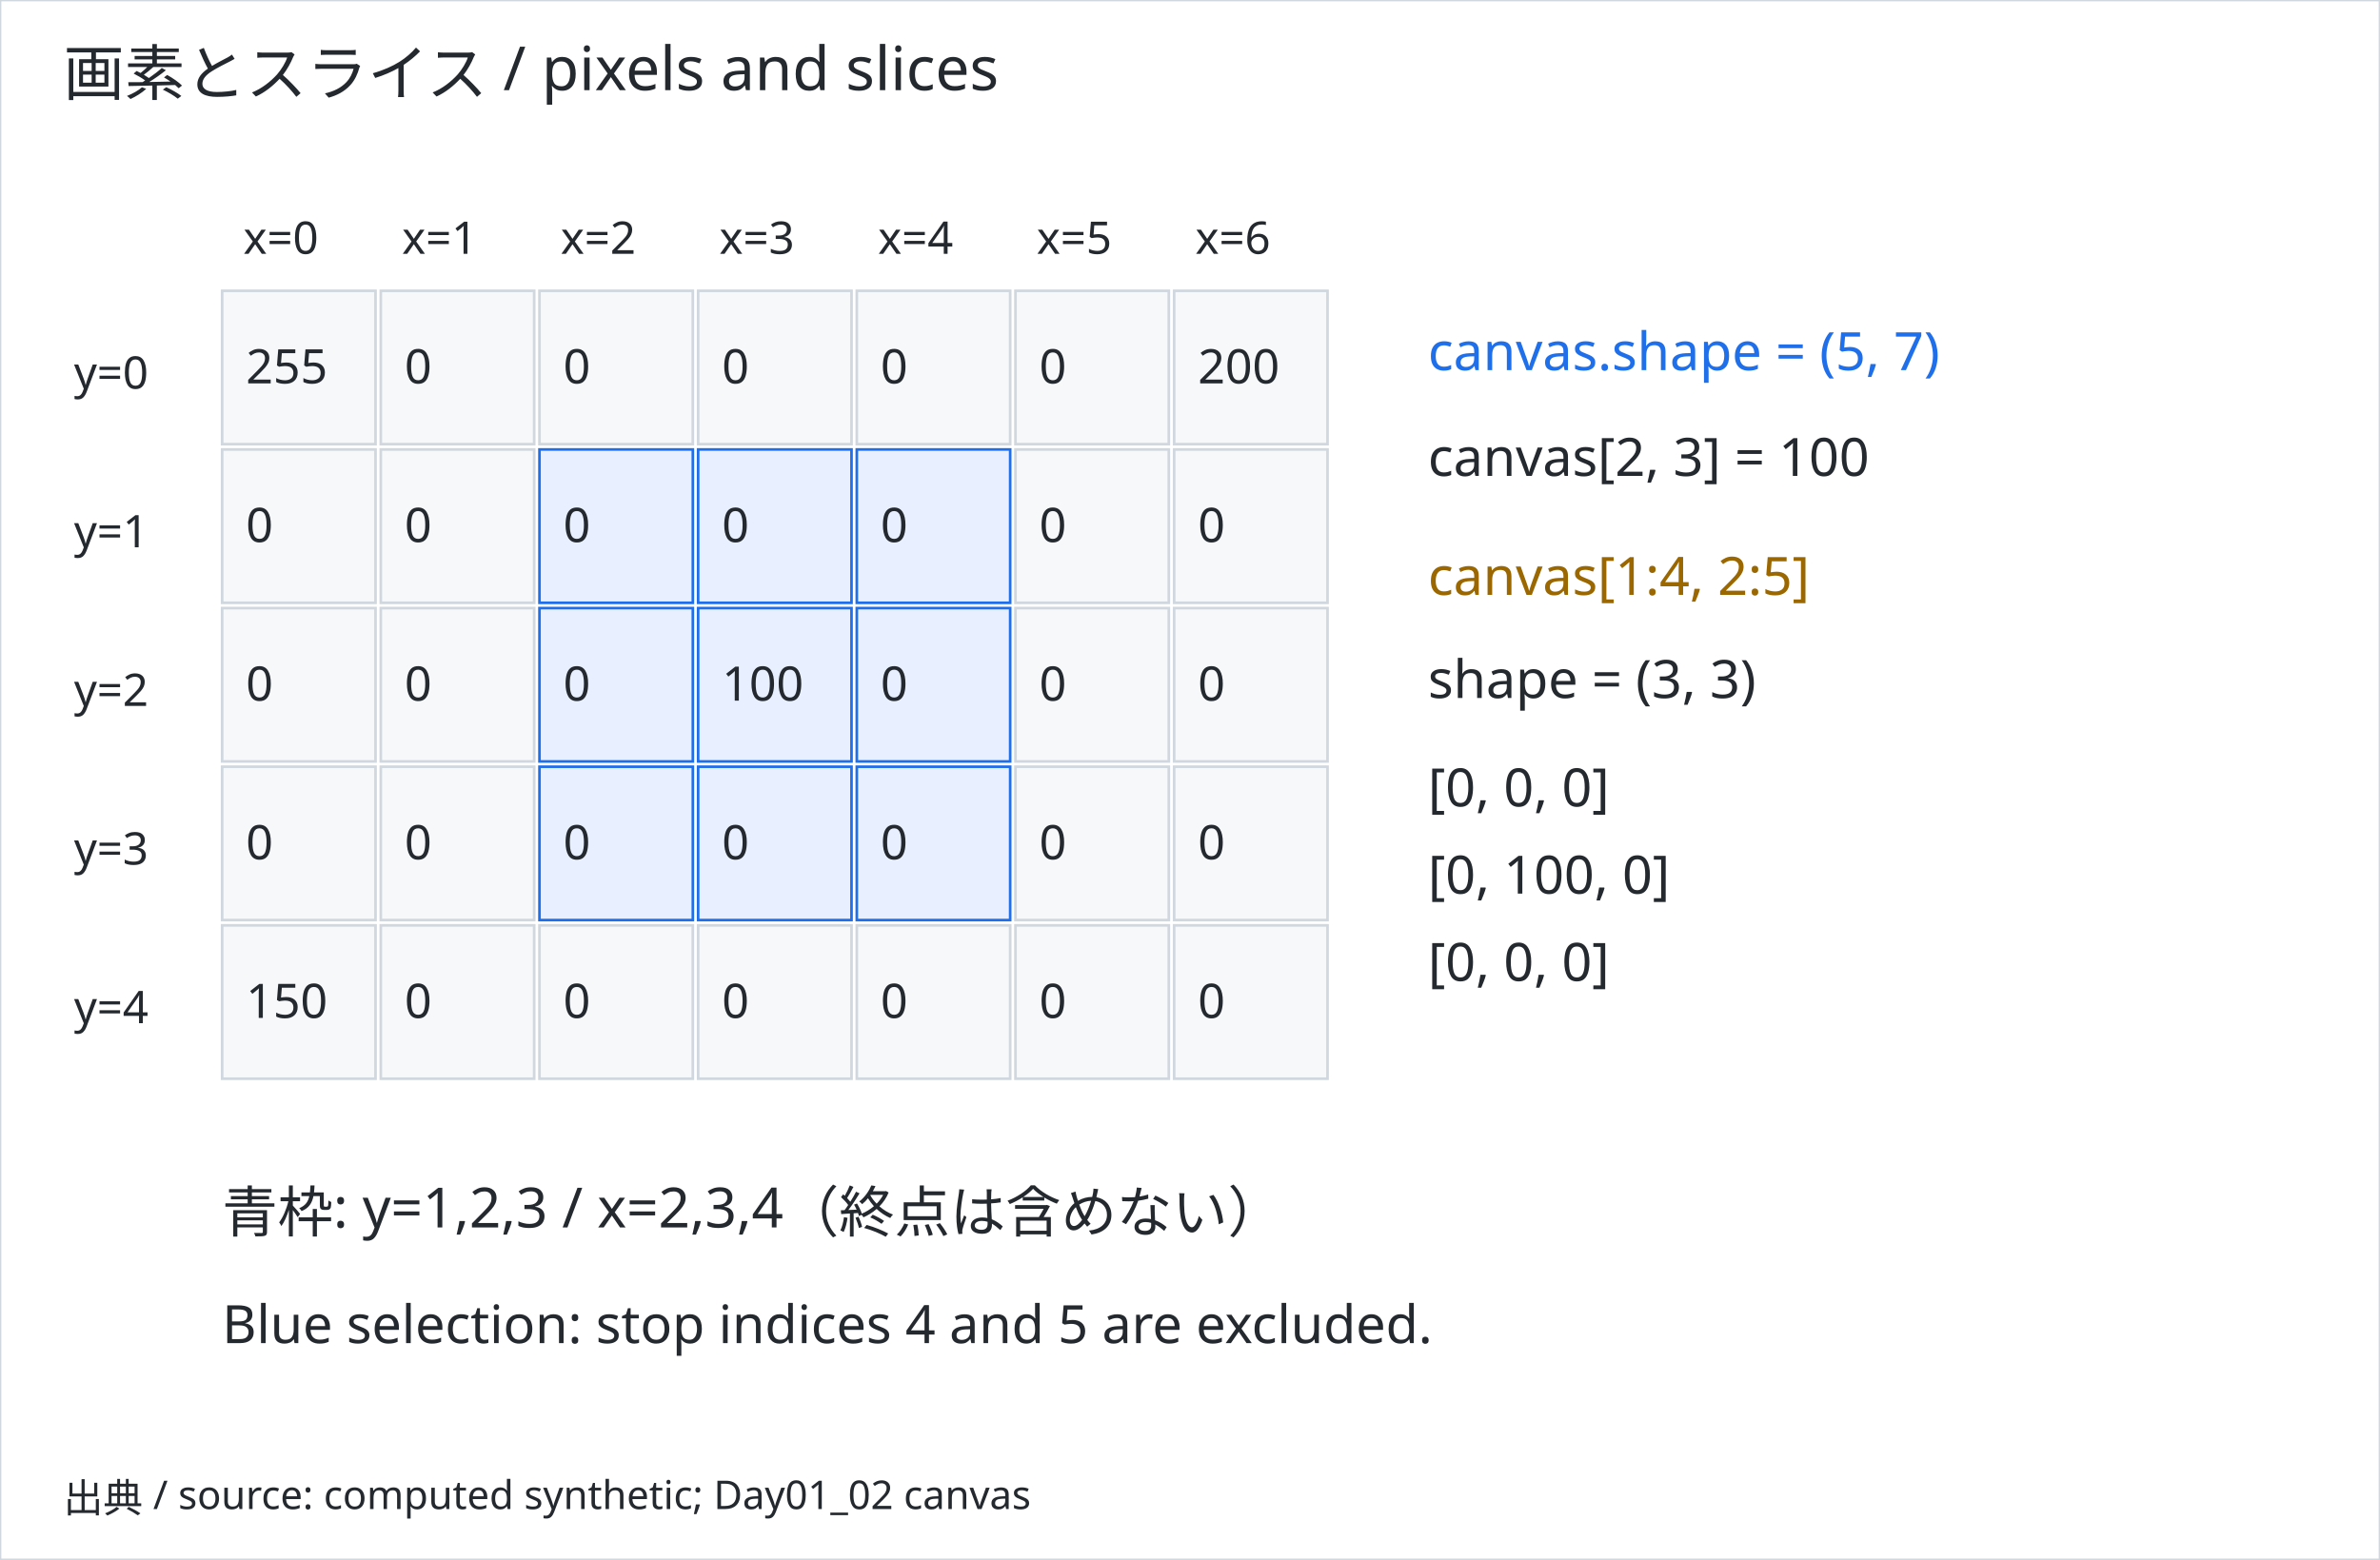
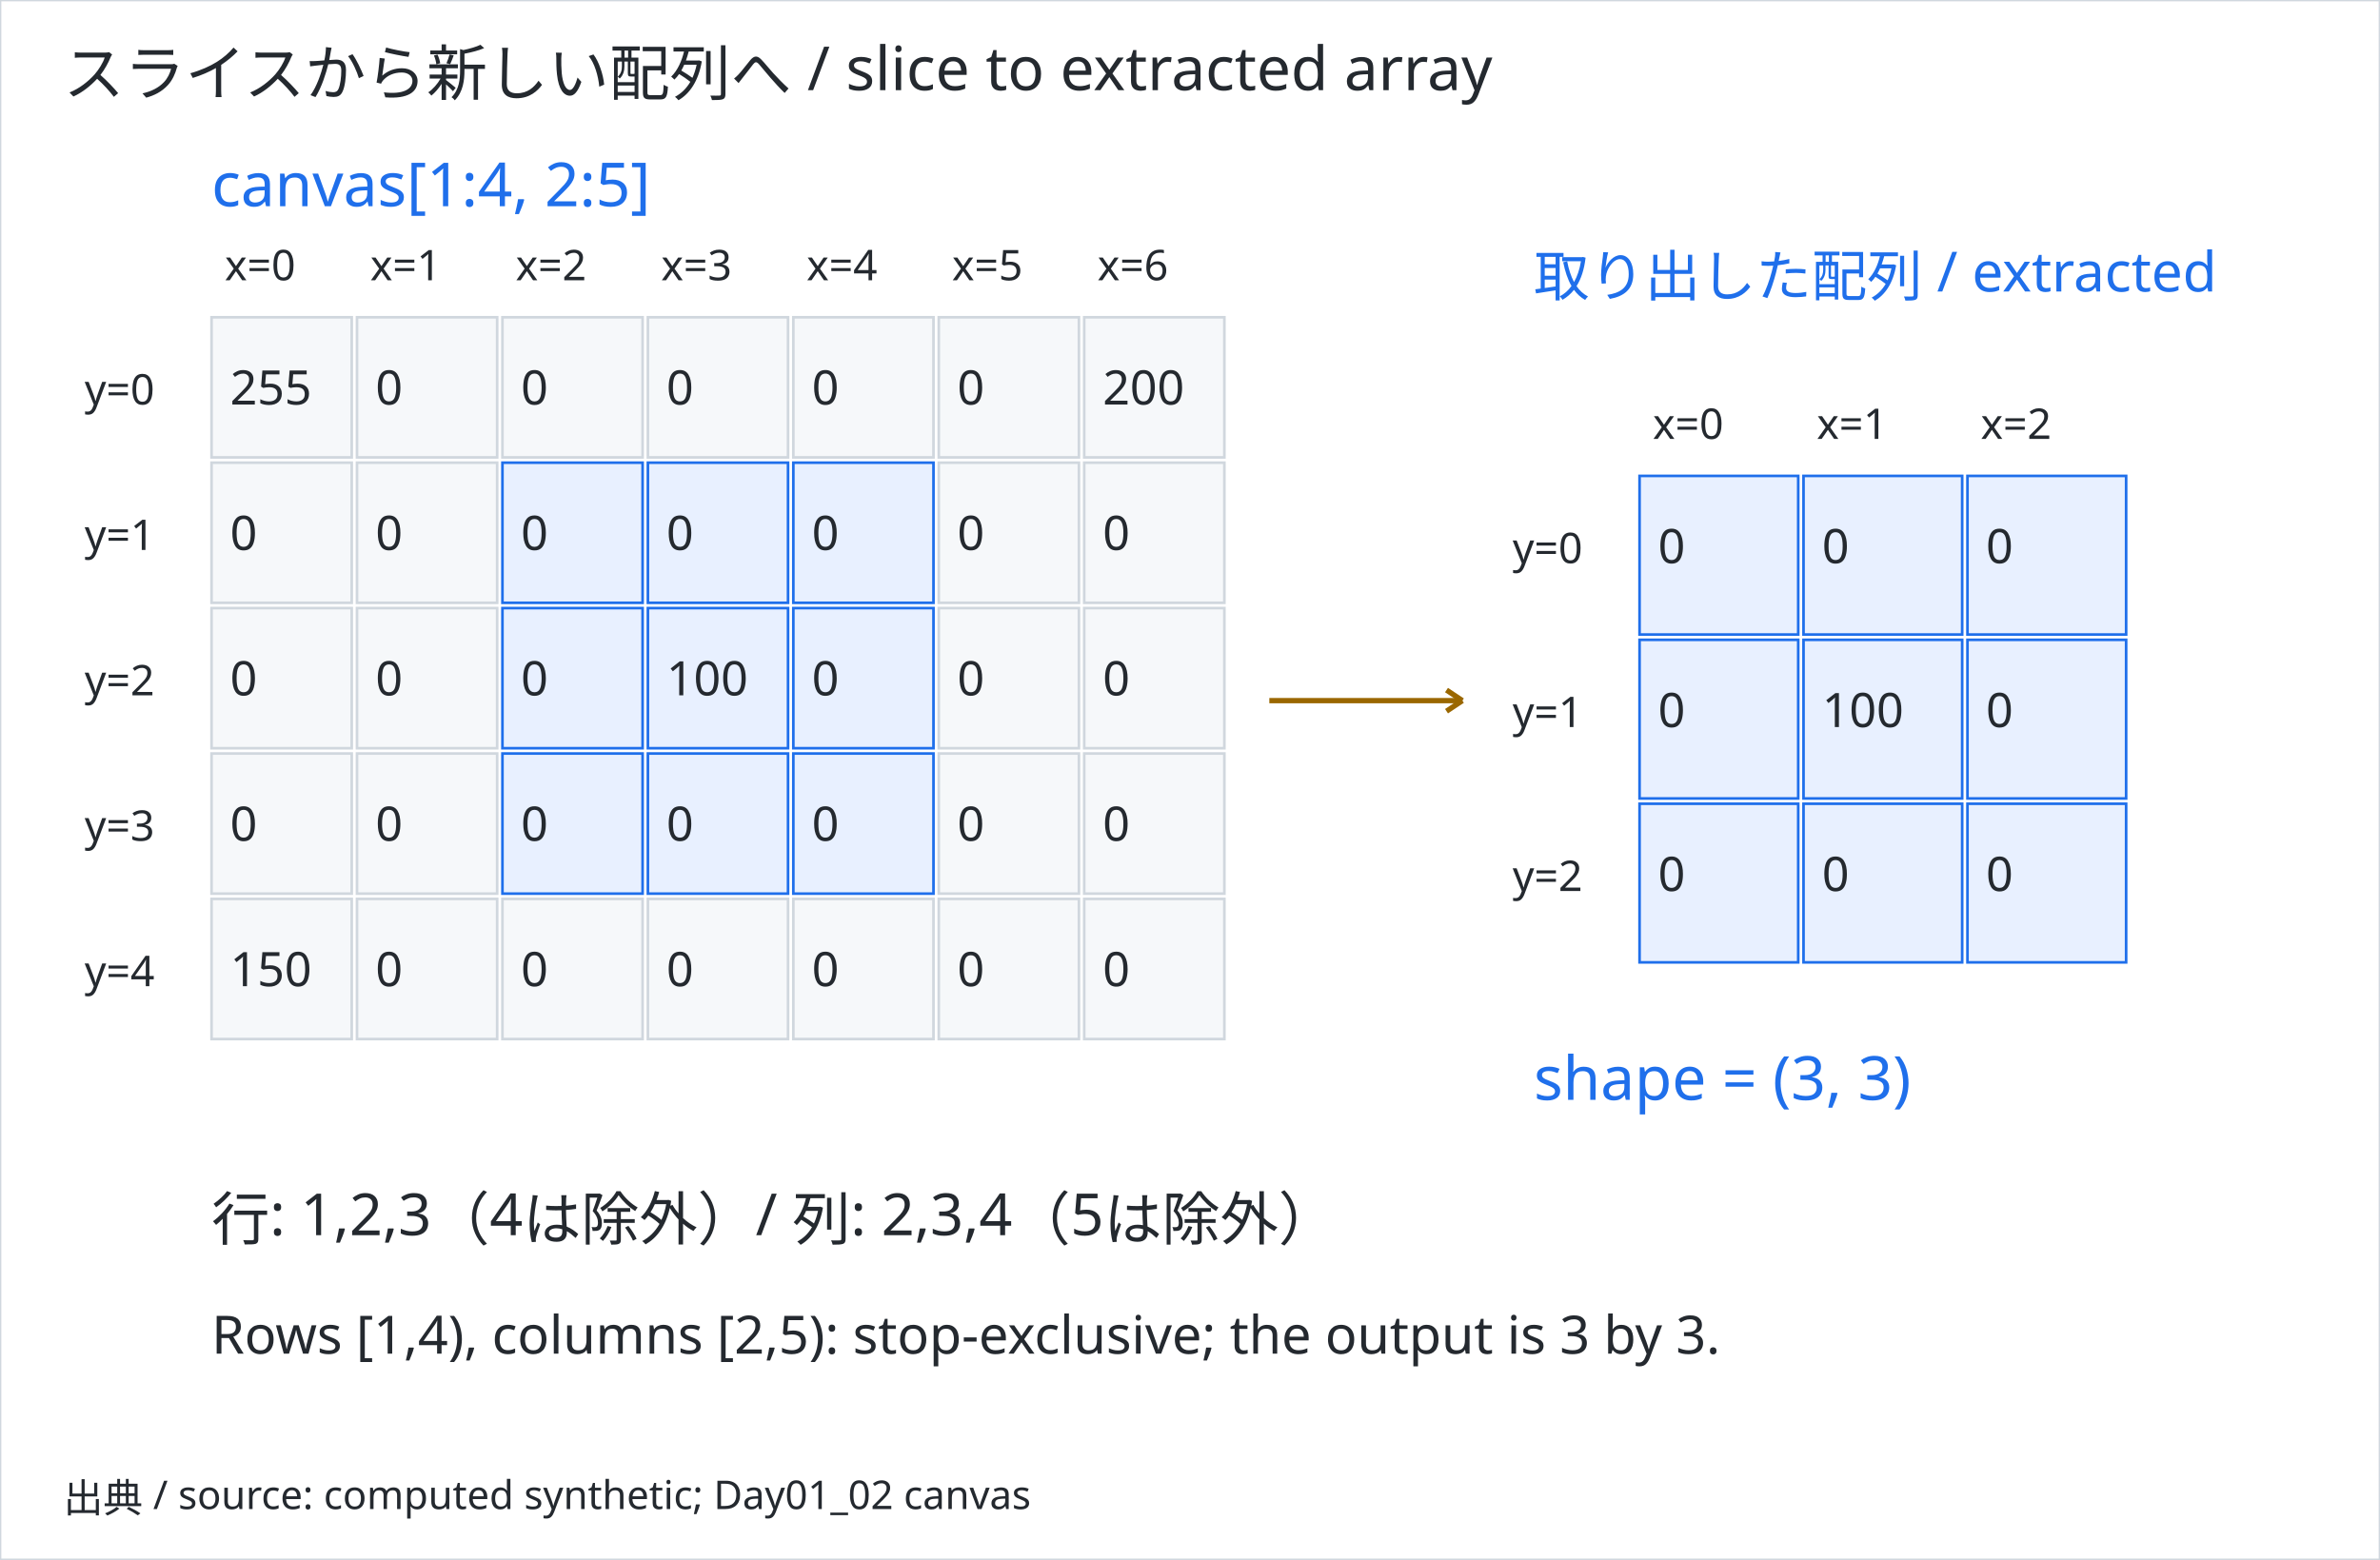
<svg xmlns="http://www.w3.org/2000/svg" viewBox="0 0 900 590" width="900" height="590" role="img">
  <rect x="0" y="0" width="900" height="590" fill="white" stroke="#d0d7de" />
-   <text x="24" y="36" font-size="23" font-family="Yu Gothic, Meiryo, Noto Sans JP, sans-serif" fill="#24292f" data-text-width="359.00">画素とスライス / pixels and slices</text>
+   <text x="24" y="36" font-size="23" font-family="Yu Gothic, Meiryo, Noto Sans JP, sans-serif" fill="#24292f" data-text-width="543.50">スライスから新しい配列へ / slice to extracted array</text>
  <text x="24" y="572" font-size="15" font-family="Yu Gothic, Meiryo, Noto Sans JP, sans-serif" fill="#24292f" data-text-width="367.50">出典 / source: computed synthetic; Day01_02 canvas</text>
-   <text x="28" y="147" font-size="17" font-family="Yu Gothic, Meiryo, Noto Sans JP, sans-serif" fill="#24292f" data-text-width="30.50">y=0</text>
-   <rect x="84" y="110" width="58" height="58" fill="#f6f8fa" stroke="#d0d7de" />
-   <text x="93" y="145" font-size="18" font-family="Yu Gothic, Meiryo, Noto Sans JP, sans-serif" fill="#24292f" data-text-width="30.00">255</text>
-   <text x="92" y="96" font-size="17" font-family="Yu Gothic, Meiryo, Noto Sans JP, sans-serif" fill="#24292f" data-text-width="30.50">x=0</text>
-   <rect x="144" y="110" width="58" height="58" fill="#f6f8fa" stroke="#d0d7de" />
-   <text x="153" y="145" font-size="18" font-family="Yu Gothic, Meiryo, Noto Sans JP, sans-serif" fill="#24292f" data-text-width="10.00">0</text>
-   <text x="152" y="96" font-size="17" font-family="Yu Gothic, Meiryo, Noto Sans JP, sans-serif" fill="#24292f" data-text-width="30.50">x=1</text>
-   <rect x="204" y="110" width="58" height="58" fill="#f6f8fa" stroke="#d0d7de" />
-   <text x="213" y="145" font-size="18" font-family="Yu Gothic, Meiryo, Noto Sans JP, sans-serif" fill="#24292f" data-text-width="10.00">0</text>
-   <text x="212" y="96" font-size="17" font-family="Yu Gothic, Meiryo, Noto Sans JP, sans-serif" fill="#24292f" data-text-width="30.50">x=2</text>
-   <rect x="264" y="110" width="58" height="58" fill="#f6f8fa" stroke="#d0d7de" />
-   <text x="273" y="145" font-size="18" font-family="Yu Gothic, Meiryo, Noto Sans JP, sans-serif" fill="#24292f" data-text-width="10.00">0</text>
-   <text x="272" y="96" font-size="17" font-family="Yu Gothic, Meiryo, Noto Sans JP, sans-serif" fill="#24292f" data-text-width="30.50">x=3</text>
-   <rect x="324" y="110" width="58" height="58" fill="#f6f8fa" stroke="#d0d7de" />
-   <text x="333" y="145" font-size="18" font-family="Yu Gothic, Meiryo, Noto Sans JP, sans-serif" fill="#24292f" data-text-width="10.00">0</text>
-   <text x="332" y="96" font-size="17" font-family="Yu Gothic, Meiryo, Noto Sans JP, sans-serif" fill="#24292f" data-text-width="30.50">x=4</text>
-   <rect x="384" y="110" width="58" height="58" fill="#f6f8fa" stroke="#d0d7de" />
-   <text x="393" y="145" font-size="18" font-family="Yu Gothic, Meiryo, Noto Sans JP, sans-serif" fill="#24292f" data-text-width="10.00">0</text>
-   <text x="392" y="96" font-size="17" font-family="Yu Gothic, Meiryo, Noto Sans JP, sans-serif" fill="#24292f" data-text-width="30.50">x=5</text>
-   <rect x="444" y="110" width="58" height="58" fill="#f6f8fa" stroke="#d0d7de" />
-   <text x="453" y="145" font-size="18" font-family="Yu Gothic, Meiryo, Noto Sans JP, sans-serif" fill="#24292f" data-text-width="30.00">200</text>
-   <text x="452" y="96" font-size="17" font-family="Yu Gothic, Meiryo, Noto Sans JP, sans-serif" fill="#24292f" data-text-width="30.50">x=6</text>
-   <text x="28" y="207" font-size="17" font-family="Yu Gothic, Meiryo, Noto Sans JP, sans-serif" fill="#24292f" data-text-width="30.50">y=1</text>
-   <rect x="84" y="170" width="58" height="58" fill="#f6f8fa" stroke="#d0d7de" />
-   <text x="93" y="205" font-size="18" font-family="Yu Gothic, Meiryo, Noto Sans JP, sans-serif" fill="#24292f" data-text-width="10.00">0</text>
-   <rect x="144" y="170" width="58" height="58" fill="#f6f8fa" stroke="#d0d7de" />
-   <text x="153" y="205" font-size="18" font-family="Yu Gothic, Meiryo, Noto Sans JP, sans-serif" fill="#24292f" data-text-width="10.00">0</text>
-   <rect x="204" y="170" width="58" height="58" fill="#e8f0ff" stroke="#1f6feb" />
-   <text x="213" y="205" font-size="18" font-family="Yu Gothic, Meiryo, Noto Sans JP, sans-serif" fill="#24292f" data-text-width="10.00">0</text>
-   <rect x="264" y="170" width="58" height="58" fill="#e8f0ff" stroke="#1f6feb" />
-   <text x="273" y="205" font-size="18" font-family="Yu Gothic, Meiryo, Noto Sans JP, sans-serif" fill="#24292f" data-text-width="10.00">0</text>
-   <rect x="324" y="170" width="58" height="58" fill="#e8f0ff" stroke="#1f6feb" />
-   <text x="333" y="205" font-size="18" font-family="Yu Gothic, Meiryo, Noto Sans JP, sans-serif" fill="#24292f" data-text-width="10.00">0</text>
-   <rect x="384" y="170" width="58" height="58" fill="#f6f8fa" stroke="#d0d7de" />
-   <text x="393" y="205" font-size="18" font-family="Yu Gothic, Meiryo, Noto Sans JP, sans-serif" fill="#24292f" data-text-width="10.00">0</text>
-   <rect x="444" y="170" width="58" height="58" fill="#f6f8fa" stroke="#d0d7de" />
-   <text x="453" y="205" font-size="18" font-family="Yu Gothic, Meiryo, Noto Sans JP, sans-serif" fill="#24292f" data-text-width="10.00">0</text>
-   <text x="28" y="267" font-size="17" font-family="Yu Gothic, Meiryo, Noto Sans JP, sans-serif" fill="#24292f" data-text-width="30.50">y=2</text>
-   <rect x="84" y="230" width="58" height="58" fill="#f6f8fa" stroke="#d0d7de" />
-   <text x="93" y="265" font-size="18" font-family="Yu Gothic, Meiryo, Noto Sans JP, sans-serif" fill="#24292f" data-text-width="10.00">0</text>
-   <rect x="144" y="230" width="58" height="58" fill="#f6f8fa" stroke="#d0d7de" />
-   <text x="153" y="265" font-size="18" font-family="Yu Gothic, Meiryo, Noto Sans JP, sans-serif" fill="#24292f" data-text-width="10.00">0</text>
-   <rect x="204" y="230" width="58" height="58" fill="#e8f0ff" stroke="#1f6feb" />
-   <text x="213" y="265" font-size="18" font-family="Yu Gothic, Meiryo, Noto Sans JP, sans-serif" fill="#24292f" data-text-width="10.00">0</text>
-   <rect x="264" y="230" width="58" height="58" fill="#e8f0ff" stroke="#1f6feb" />
-   <text x="273" y="265" font-size="18" font-family="Yu Gothic, Meiryo, Noto Sans JP, sans-serif" fill="#24292f" data-text-width="30.00">100</text>
-   <rect x="324" y="230" width="58" height="58" fill="#e8f0ff" stroke="#1f6feb" />
-   <text x="333" y="265" font-size="18" font-family="Yu Gothic, Meiryo, Noto Sans JP, sans-serif" fill="#24292f" data-text-width="10.00">0</text>
-   <rect x="384" y="230" width="58" height="58" fill="#f6f8fa" stroke="#d0d7de" />
-   <text x="393" y="265" font-size="18" font-family="Yu Gothic, Meiryo, Noto Sans JP, sans-serif" fill="#24292f" data-text-width="10.00">0</text>
-   <rect x="444" y="230" width="58" height="58" fill="#f6f8fa" stroke="#d0d7de" />
-   <text x="453" y="265" font-size="18" font-family="Yu Gothic, Meiryo, Noto Sans JP, sans-serif" fill="#24292f" data-text-width="10.00">0</text>
-   <text x="28" y="327" font-size="17" font-family="Yu Gothic, Meiryo, Noto Sans JP, sans-serif" fill="#24292f" data-text-width="30.50">y=3</text>
-   <rect x="84" y="290" width="58" height="58" fill="#f6f8fa" stroke="#d0d7de" />
-   <text x="93" y="325" font-size="18" font-family="Yu Gothic, Meiryo, Noto Sans JP, sans-serif" fill="#24292f" data-text-width="10.00">0</text>
-   <rect x="144" y="290" width="58" height="58" fill="#f6f8fa" stroke="#d0d7de" />
-   <text x="153" y="325" font-size="18" font-family="Yu Gothic, Meiryo, Noto Sans JP, sans-serif" fill="#24292f" data-text-width="10.00">0</text>
-   <rect x="204" y="290" width="58" height="58" fill="#e8f0ff" stroke="#1f6feb" />
-   <text x="213" y="325" font-size="18" font-family="Yu Gothic, Meiryo, Noto Sans JP, sans-serif" fill="#24292f" data-text-width="10.00">0</text>
-   <rect x="264" y="290" width="58" height="58" fill="#e8f0ff" stroke="#1f6feb" />
-   <text x="273" y="325" font-size="18" font-family="Yu Gothic, Meiryo, Noto Sans JP, sans-serif" fill="#24292f" data-text-width="10.00">0</text>
-   <rect x="324" y="290" width="58" height="58" fill="#e8f0ff" stroke="#1f6feb" />
-   <text x="333" y="325" font-size="18" font-family="Yu Gothic, Meiryo, Noto Sans JP, sans-serif" fill="#24292f" data-text-width="10.00">0</text>
-   <rect x="384" y="290" width="58" height="58" fill="#f6f8fa" stroke="#d0d7de" />
-   <text x="393" y="325" font-size="18" font-family="Yu Gothic, Meiryo, Noto Sans JP, sans-serif" fill="#24292f" data-text-width="10.00">0</text>
-   <rect x="444" y="290" width="58" height="58" fill="#f6f8fa" stroke="#d0d7de" />
-   <text x="453" y="325" font-size="18" font-family="Yu Gothic, Meiryo, Noto Sans JP, sans-serif" fill="#24292f" data-text-width="10.00">0</text>
-   <text x="28" y="387" font-size="17" font-family="Yu Gothic, Meiryo, Noto Sans JP, sans-serif" fill="#24292f" data-text-width="30.50">y=4</text>
-   <rect x="84" y="350" width="58" height="58" fill="#f6f8fa" stroke="#d0d7de" />
-   <text x="93" y="385" font-size="18" font-family="Yu Gothic, Meiryo, Noto Sans JP, sans-serif" fill="#24292f" data-text-width="30.00">150</text>
-   <rect x="144" y="350" width="58" height="58" fill="#f6f8fa" stroke="#d0d7de" />
-   <text x="153" y="385" font-size="18" font-family="Yu Gothic, Meiryo, Noto Sans JP, sans-serif" fill="#24292f" data-text-width="10.00">0</text>
-   <rect x="204" y="350" width="58" height="58" fill="#f6f8fa" stroke="#d0d7de" />
-   <text x="213" y="385" font-size="18" font-family="Yu Gothic, Meiryo, Noto Sans JP, sans-serif" fill="#24292f" data-text-width="10.00">0</text>
-   <rect x="264" y="350" width="58" height="58" fill="#f6f8fa" stroke="#d0d7de" />
-   <text x="273" y="385" font-size="18" font-family="Yu Gothic, Meiryo, Noto Sans JP, sans-serif" fill="#24292f" data-text-width="10.00">0</text>
-   <rect x="324" y="350" width="58" height="58" fill="#f6f8fa" stroke="#d0d7de" />
-   <text x="333" y="385" font-size="18" font-family="Yu Gothic, Meiryo, Noto Sans JP, sans-serif" fill="#24292f" data-text-width="10.00">0</text>
-   <rect x="384" y="350" width="58" height="58" fill="#f6f8fa" stroke="#d0d7de" />
-   <text x="393" y="385" font-size="18" font-family="Yu Gothic, Meiryo, Noto Sans JP, sans-serif" fill="#24292f" data-text-width="10.00">0</text>
-   <rect x="444" y="350" width="58" height="58" fill="#f6f8fa" stroke="#d0d7de" />
-   <text x="453" y="385" font-size="18" font-family="Yu Gothic, Meiryo, Noto Sans JP, sans-serif" fill="#24292f" data-text-width="10.00">0</text>
-   <text x="540" y="140" font-size="20" font-family="Yu Gothic, Meiryo, Noto Sans JP, sans-serif" fill="#1f6feb" data-text-width="197.00">canvas.shape = (5, 7)</text>
-   <text x="540" y="180" font-size="20" font-family="Yu Gothic, Meiryo, Noto Sans JP, sans-serif" fill="#24292f" data-text-width="170.00">canvas[2, 3] = 100</text>
-   <text x="540" y="225" font-size="20" font-family="Yu Gothic, Meiryo, Noto Sans JP, sans-serif" fill="#9a6700" data-text-width="144.50">canvas[1:4, 2:5]</text>
-   <text x="540" y="264" font-size="20" font-family="Yu Gothic, Meiryo, Noto Sans JP, sans-serif" fill="#24292f" data-text-width="128.00">shape = (3, 3)</text>
-   <text x="540" y="305" font-size="20" font-family="Yu Gothic, Meiryo, Noto Sans JP, sans-serif" fill="#24292f" data-text-width="69.00">[0, 0, 0]</text>
-   <text x="540" y="338" font-size="20" font-family="Yu Gothic, Meiryo, Noto Sans JP, sans-serif" fill="#24292f" data-text-width="91.00">[0, 100, 0]</text>
-   <text x="540" y="371" font-size="20" font-family="Yu Gothic, Meiryo, Noto Sans JP, sans-serif" fill="#24292f" data-text-width="69.00">[0, 0, 0]</text>
-   <text x="84" y="466" font-size="21" font-family="Yu Gothic, Meiryo, Noto Sans JP, sans-serif" fill="#24292f" data-text-width="407.00">青枠: y=1,2,3 / x=2,3,4（終点は含めない）</text>
-   <text x="84" y="508" font-size="20" font-family="Yu Gothic, Meiryo, Noto Sans JP, sans-serif" fill="#24292f" data-text-width="449.00">Blue selection: stop indices 4 and 5 are excluded.</text>
+   <text x="80" y="78" font-size="23" font-family="Yu Gothic, Meiryo, Noto Sans JP, sans-serif" fill="#1f6feb" data-text-width="169.50">canvas[1:4, 2:5]</text>
+   <text x="32" y="153" font-size="16" font-family="Yu Gothic, Meiryo, Noto Sans JP, sans-serif" fill="#24292f" data-text-width="28.50">y=0</text>
+   <rect x="80" y="120" width="53" height="53" fill="#f6f8fa" stroke="#d0d7de" />
+   <text x="87" y="153" font-size="18" font-family="Yu Gothic, Meiryo, Noto Sans JP, sans-serif" fill="#24292f" data-text-width="30.00">255</text>
+   <text x="85" y="106" font-size="16" font-family="Yu Gothic, Meiryo, Noto Sans JP, sans-serif" fill="#24292f" data-text-width="28.50">x=0</text>
+   <rect x="135" y="120" width="53" height="53" fill="#f6f8fa" stroke="#d0d7de" />
+   <text x="142" y="153" font-size="18" font-family="Yu Gothic, Meiryo, Noto Sans JP, sans-serif" fill="#24292f" data-text-width="10.00">0</text>
+   <text x="140" y="106" font-size="16" font-family="Yu Gothic, Meiryo, Noto Sans JP, sans-serif" fill="#24292f" data-text-width="28.50">x=1</text>
+   <rect x="190" y="120" width="53" height="53" fill="#f6f8fa" stroke="#d0d7de" />
+   <text x="197" y="153" font-size="18" font-family="Yu Gothic, Meiryo, Noto Sans JP, sans-serif" fill="#24292f" data-text-width="10.00">0</text>
+   <text x="195" y="106" font-size="16" font-family="Yu Gothic, Meiryo, Noto Sans JP, sans-serif" fill="#24292f" data-text-width="28.50">x=2</text>
+   <rect x="245" y="120" width="53" height="53" fill="#f6f8fa" stroke="#d0d7de" />
+   <text x="252" y="153" font-size="18" font-family="Yu Gothic, Meiryo, Noto Sans JP, sans-serif" fill="#24292f" data-text-width="10.00">0</text>
+   <text x="250" y="106" font-size="16" font-family="Yu Gothic, Meiryo, Noto Sans JP, sans-serif" fill="#24292f" data-text-width="28.50">x=3</text>
+   <rect x="300" y="120" width="53" height="53" fill="#f6f8fa" stroke="#d0d7de" />
+   <text x="307" y="153" font-size="18" font-family="Yu Gothic, Meiryo, Noto Sans JP, sans-serif" fill="#24292f" data-text-width="10.00">0</text>
+   <text x="305" y="106" font-size="16" font-family="Yu Gothic, Meiryo, Noto Sans JP, sans-serif" fill="#24292f" data-text-width="28.50">x=4</text>
+   <rect x="355" y="120" width="53" height="53" fill="#f6f8fa" stroke="#d0d7de" />
+   <text x="362" y="153" font-size="18" font-family="Yu Gothic, Meiryo, Noto Sans JP, sans-serif" fill="#24292f" data-text-width="10.00">0</text>
+   <text x="360" y="106" font-size="16" font-family="Yu Gothic, Meiryo, Noto Sans JP, sans-serif" fill="#24292f" data-text-width="28.50">x=5</text>
+   <rect x="410" y="120" width="53" height="53" fill="#f6f8fa" stroke="#d0d7de" />
+   <text x="417" y="153" font-size="18" font-family="Yu Gothic, Meiryo, Noto Sans JP, sans-serif" fill="#24292f" data-text-width="30.00">200</text>
+   <text x="415" y="106" font-size="16" font-family="Yu Gothic, Meiryo, Noto Sans JP, sans-serif" fill="#24292f" data-text-width="28.50">x=6</text>
+   <text x="32" y="208" font-size="16" font-family="Yu Gothic, Meiryo, Noto Sans JP, sans-serif" fill="#24292f" data-text-width="28.50">y=1</text>
+   <rect x="80" y="175" width="53" height="53" fill="#f6f8fa" stroke="#d0d7de" />
+   <text x="87" y="208" font-size="18" font-family="Yu Gothic, Meiryo, Noto Sans JP, sans-serif" fill="#24292f" data-text-width="10.00">0</text>
+   <rect x="135" y="175" width="53" height="53" fill="#f6f8fa" stroke="#d0d7de" />
+   <text x="142" y="208" font-size="18" font-family="Yu Gothic, Meiryo, Noto Sans JP, sans-serif" fill="#24292f" data-text-width="10.00">0</text>
+   <rect x="190" y="175" width="53" height="53" fill="#e8f0ff" stroke="#1f6feb" />
+   <text x="197" y="208" font-size="18" font-family="Yu Gothic, Meiryo, Noto Sans JP, sans-serif" fill="#24292f" data-text-width="10.00">0</text>
+   <rect x="245" y="175" width="53" height="53" fill="#e8f0ff" stroke="#1f6feb" />
+   <text x="252" y="208" font-size="18" font-family="Yu Gothic, Meiryo, Noto Sans JP, sans-serif" fill="#24292f" data-text-width="10.00">0</text>
+   <rect x="300" y="175" width="53" height="53" fill="#e8f0ff" stroke="#1f6feb" />
+   <text x="307" y="208" font-size="18" font-family="Yu Gothic, Meiryo, Noto Sans JP, sans-serif" fill="#24292f" data-text-width="10.00">0</text>
+   <rect x="355" y="175" width="53" height="53" fill="#f6f8fa" stroke="#d0d7de" />
+   <text x="362" y="208" font-size="18" font-family="Yu Gothic, Meiryo, Noto Sans JP, sans-serif" fill="#24292f" data-text-width="10.00">0</text>
+   <rect x="410" y="175" width="53" height="53" fill="#f6f8fa" stroke="#d0d7de" />
+   <text x="417" y="208" font-size="18" font-family="Yu Gothic, Meiryo, Noto Sans JP, sans-serif" fill="#24292f" data-text-width="10.00">0</text>
+   <text x="32" y="263" font-size="16" font-family="Yu Gothic, Meiryo, Noto Sans JP, sans-serif" fill="#24292f" data-text-width="28.50">y=2</text>
+   <rect x="80" y="230" width="53" height="53" fill="#f6f8fa" stroke="#d0d7de" />
+   <text x="87" y="263" font-size="18" font-family="Yu Gothic, Meiryo, Noto Sans JP, sans-serif" fill="#24292f" data-text-width="10.00">0</text>
+   <rect x="135" y="230" width="53" height="53" fill="#f6f8fa" stroke="#d0d7de" />
+   <text x="142" y="263" font-size="18" font-family="Yu Gothic, Meiryo, Noto Sans JP, sans-serif" fill="#24292f" data-text-width="10.00">0</text>
+   <rect x="190" y="230" width="53" height="53" fill="#e8f0ff" stroke="#1f6feb" />
+   <text x="197" y="263" font-size="18" font-family="Yu Gothic, Meiryo, Noto Sans JP, sans-serif" fill="#24292f" data-text-width="10.00">0</text>
+   <rect x="245" y="230" width="53" height="53" fill="#e8f0ff" stroke="#1f6feb" />
+   <text x="252" y="263" font-size="18" font-family="Yu Gothic, Meiryo, Noto Sans JP, sans-serif" fill="#24292f" data-text-width="30.00">100</text>
+   <rect x="300" y="230" width="53" height="53" fill="#e8f0ff" stroke="#1f6feb" />
+   <text x="307" y="263" font-size="18" font-family="Yu Gothic, Meiryo, Noto Sans JP, sans-serif" fill="#24292f" data-text-width="10.00">0</text>
+   <rect x="355" y="230" width="53" height="53" fill="#f6f8fa" stroke="#d0d7de" />
+   <text x="362" y="263" font-size="18" font-family="Yu Gothic, Meiryo, Noto Sans JP, sans-serif" fill="#24292f" data-text-width="10.00">0</text>
+   <rect x="410" y="230" width="53" height="53" fill="#f6f8fa" stroke="#d0d7de" />
+   <text x="417" y="263" font-size="18" font-family="Yu Gothic, Meiryo, Noto Sans JP, sans-serif" fill="#24292f" data-text-width="10.00">0</text>
+   <text x="32" y="318" font-size="16" font-family="Yu Gothic, Meiryo, Noto Sans JP, sans-serif" fill="#24292f" data-text-width="28.50">y=3</text>
+   <rect x="80" y="285" width="53" height="53" fill="#f6f8fa" stroke="#d0d7de" />
+   <text x="87" y="318" font-size="18" font-family="Yu Gothic, Meiryo, Noto Sans JP, sans-serif" fill="#24292f" data-text-width="10.00">0</text>
+   <rect x="135" y="285" width="53" height="53" fill="#f6f8fa" stroke="#d0d7de" />
+   <text x="142" y="318" font-size="18" font-family="Yu Gothic, Meiryo, Noto Sans JP, sans-serif" fill="#24292f" data-text-width="10.00">0</text>
+   <rect x="190" y="285" width="53" height="53" fill="#e8f0ff" stroke="#1f6feb" />
+   <text x="197" y="318" font-size="18" font-family="Yu Gothic, Meiryo, Noto Sans JP, sans-serif" fill="#24292f" data-text-width="10.00">0</text>
+   <rect x="245" y="285" width="53" height="53" fill="#e8f0ff" stroke="#1f6feb" />
+   <text x="252" y="318" font-size="18" font-family="Yu Gothic, Meiryo, Noto Sans JP, sans-serif" fill="#24292f" data-text-width="10.00">0</text>
+   <rect x="300" y="285" width="53" height="53" fill="#e8f0ff" stroke="#1f6feb" />
+   <text x="307" y="318" font-size="18" font-family="Yu Gothic, Meiryo, Noto Sans JP, sans-serif" fill="#24292f" data-text-width="10.00">0</text>
+   <rect x="355" y="285" width="53" height="53" fill="#f6f8fa" stroke="#d0d7de" />
+   <text x="362" y="318" font-size="18" font-family="Yu Gothic, Meiryo, Noto Sans JP, sans-serif" fill="#24292f" data-text-width="10.00">0</text>
+   <rect x="410" y="285" width="53" height="53" fill="#f6f8fa" stroke="#d0d7de" />
+   <text x="417" y="318" font-size="18" font-family="Yu Gothic, Meiryo, Noto Sans JP, sans-serif" fill="#24292f" data-text-width="10.00">0</text>
+   <text x="32" y="373" font-size="16" font-family="Yu Gothic, Meiryo, Noto Sans JP, sans-serif" fill="#24292f" data-text-width="28.50">y=4</text>
+   <rect x="80" y="340" width="53" height="53" fill="#f6f8fa" stroke="#d0d7de" />
+   <text x="87" y="373" font-size="18" font-family="Yu Gothic, Meiryo, Noto Sans JP, sans-serif" fill="#24292f" data-text-width="30.00">150</text>
+   <rect x="135" y="340" width="53" height="53" fill="#f6f8fa" stroke="#d0d7de" />
+   <text x="142" y="373" font-size="18" font-family="Yu Gothic, Meiryo, Noto Sans JP, sans-serif" fill="#24292f" data-text-width="10.00">0</text>
+   <rect x="190" y="340" width="53" height="53" fill="#f6f8fa" stroke="#d0d7de" />
+   <text x="197" y="373" font-size="18" font-family="Yu Gothic, Meiryo, Noto Sans JP, sans-serif" fill="#24292f" data-text-width="10.00">0</text>
+   <rect x="245" y="340" width="53" height="53" fill="#f6f8fa" stroke="#d0d7de" />
+   <text x="252" y="373" font-size="18" font-family="Yu Gothic, Meiryo, Noto Sans JP, sans-serif" fill="#24292f" data-text-width="10.00">0</text>
+   <rect x="300" y="340" width="53" height="53" fill="#f6f8fa" stroke="#d0d7de" />
+   <text x="307" y="373" font-size="18" font-family="Yu Gothic, Meiryo, Noto Sans JP, sans-serif" fill="#24292f" data-text-width="10.00">0</text>
+   <rect x="355" y="340" width="53" height="53" fill="#f6f8fa" stroke="#d0d7de" />
+   <text x="362" y="373" font-size="18" font-family="Yu Gothic, Meiryo, Noto Sans JP, sans-serif" fill="#24292f" data-text-width="10.00">0</text>
+   <rect x="410" y="340" width="53" height="53" fill="#f6f8fa" stroke="#d0d7de" />
+   <text x="417" y="373" font-size="18" font-family="Yu Gothic, Meiryo, Noto Sans JP, sans-serif" fill="#24292f" data-text-width="10.00">0</text>
+   <line x1="480" y1="265" x2="553" y2="265" stroke="#9a6700" stroke-width="2" />
+   <line x1="547" y1="261" x2="553" y2="265" stroke="#9a6700" stroke-width="2" />
+   <line x1="547" y1="269" x2="553" y2="265" stroke="#9a6700" stroke-width="2" />
+   <text x="580" y="112" font-size="21" font-family="Yu Gothic, Meiryo, Noto Sans JP, sans-serif" fill="#1f6feb" data-text-width="259.50">取り出した配列 / extracted</text>
+   <text x="572" y="213" font-size="16" font-family="Yu Gothic, Meiryo, Noto Sans JP, sans-serif" fill="#24292f" data-text-width="28.50">y=0</text>
+   <rect x="620" y="180" width="60" height="60" fill="#e8f0ff" stroke="#1f6feb" />
+   <text x="627" y="213" font-size="18" font-family="Yu Gothic, Meiryo, Noto Sans JP, sans-serif" fill="#24292f" data-text-width="10.00">0</text>
+   <text x="625" y="166" font-size="16" font-family="Yu Gothic, Meiryo, Noto Sans JP, sans-serif" fill="#24292f" data-text-width="28.50">x=0</text>
+   <rect x="682" y="180" width="60" height="60" fill="#e8f0ff" stroke="#1f6feb" />
+   <text x="689" y="213" font-size="18" font-family="Yu Gothic, Meiryo, Noto Sans JP, sans-serif" fill="#24292f" data-text-width="10.00">0</text>
+   <text x="687" y="166" font-size="16" font-family="Yu Gothic, Meiryo, Noto Sans JP, sans-serif" fill="#24292f" data-text-width="28.50">x=1</text>
+   <rect x="744" y="180" width="60" height="60" fill="#e8f0ff" stroke="#1f6feb" />
+   <text x="751" y="213" font-size="18" font-family="Yu Gothic, Meiryo, Noto Sans JP, sans-serif" fill="#24292f" data-text-width="10.00">0</text>
+   <text x="749" y="166" font-size="16" font-family="Yu Gothic, Meiryo, Noto Sans JP, sans-serif" fill="#24292f" data-text-width="28.50">x=2</text>
+   <text x="572" y="275" font-size="16" font-family="Yu Gothic, Meiryo, Noto Sans JP, sans-serif" fill="#24292f" data-text-width="28.50">y=1</text>
+   <rect x="620" y="242" width="60" height="60" fill="#e8f0ff" stroke="#1f6feb" />
+   <text x="627" y="275" font-size="18" font-family="Yu Gothic, Meiryo, Noto Sans JP, sans-serif" fill="#24292f" data-text-width="10.00">0</text>
+   <rect x="682" y="242" width="60" height="60" fill="#e8f0ff" stroke="#1f6feb" />
+   <text x="689" y="275" font-size="18" font-family="Yu Gothic, Meiryo, Noto Sans JP, sans-serif" fill="#24292f" data-text-width="30.00">100</text>
+   <rect x="744" y="242" width="60" height="60" fill="#e8f0ff" stroke="#1f6feb" />
+   <text x="751" y="275" font-size="18" font-family="Yu Gothic, Meiryo, Noto Sans JP, sans-serif" fill="#24292f" data-text-width="10.00">0</text>
+   <text x="572" y="337" font-size="16" font-family="Yu Gothic, Meiryo, Noto Sans JP, sans-serif" fill="#24292f" data-text-width="28.50">y=2</text>
+   <rect x="620" y="304" width="60" height="60" fill="#e8f0ff" stroke="#1f6feb" />
+   <text x="627" y="337" font-size="18" font-family="Yu Gothic, Meiryo, Noto Sans JP, sans-serif" fill="#24292f" data-text-width="10.00">0</text>
+   <rect x="682" y="304" width="60" height="60" fill="#e8f0ff" stroke="#1f6feb" />
+   <text x="689" y="337" font-size="18" font-family="Yu Gothic, Meiryo, Noto Sans JP, sans-serif" fill="#24292f" data-text-width="10.00">0</text>
+   <rect x="744" y="304" width="60" height="60" fill="#e8f0ff" stroke="#1f6feb" />
+   <text x="751" y="337" font-size="18" font-family="Yu Gothic, Meiryo, Noto Sans JP, sans-serif" fill="#24292f" data-text-width="10.00">0</text>
+   <text x="580" y="416" font-size="23" font-family="Yu Gothic, Meiryo, Noto Sans JP, sans-serif" fill="#1f6feb" data-text-width="150.50">shape = (3, 3)</text>
+   <text x="80" y="469" font-size="22" font-family="Yu Gothic, Meiryo, Noto Sans JP, sans-serif" fill="#24292f" data-text-width="425.00">行: 1,2,3（4は除外）/ 列: 2,3,4（5は除外）</text>
+   <text x="80" y="512" font-size="20" font-family="Yu Gothic, Meiryo, Noto Sans JP, sans-serif" fill="#24292f" data-text-width="566.00">Rows [1,4), columns [2,5): stop-exclusive; the output is 3 by 3.</text>
</svg>
